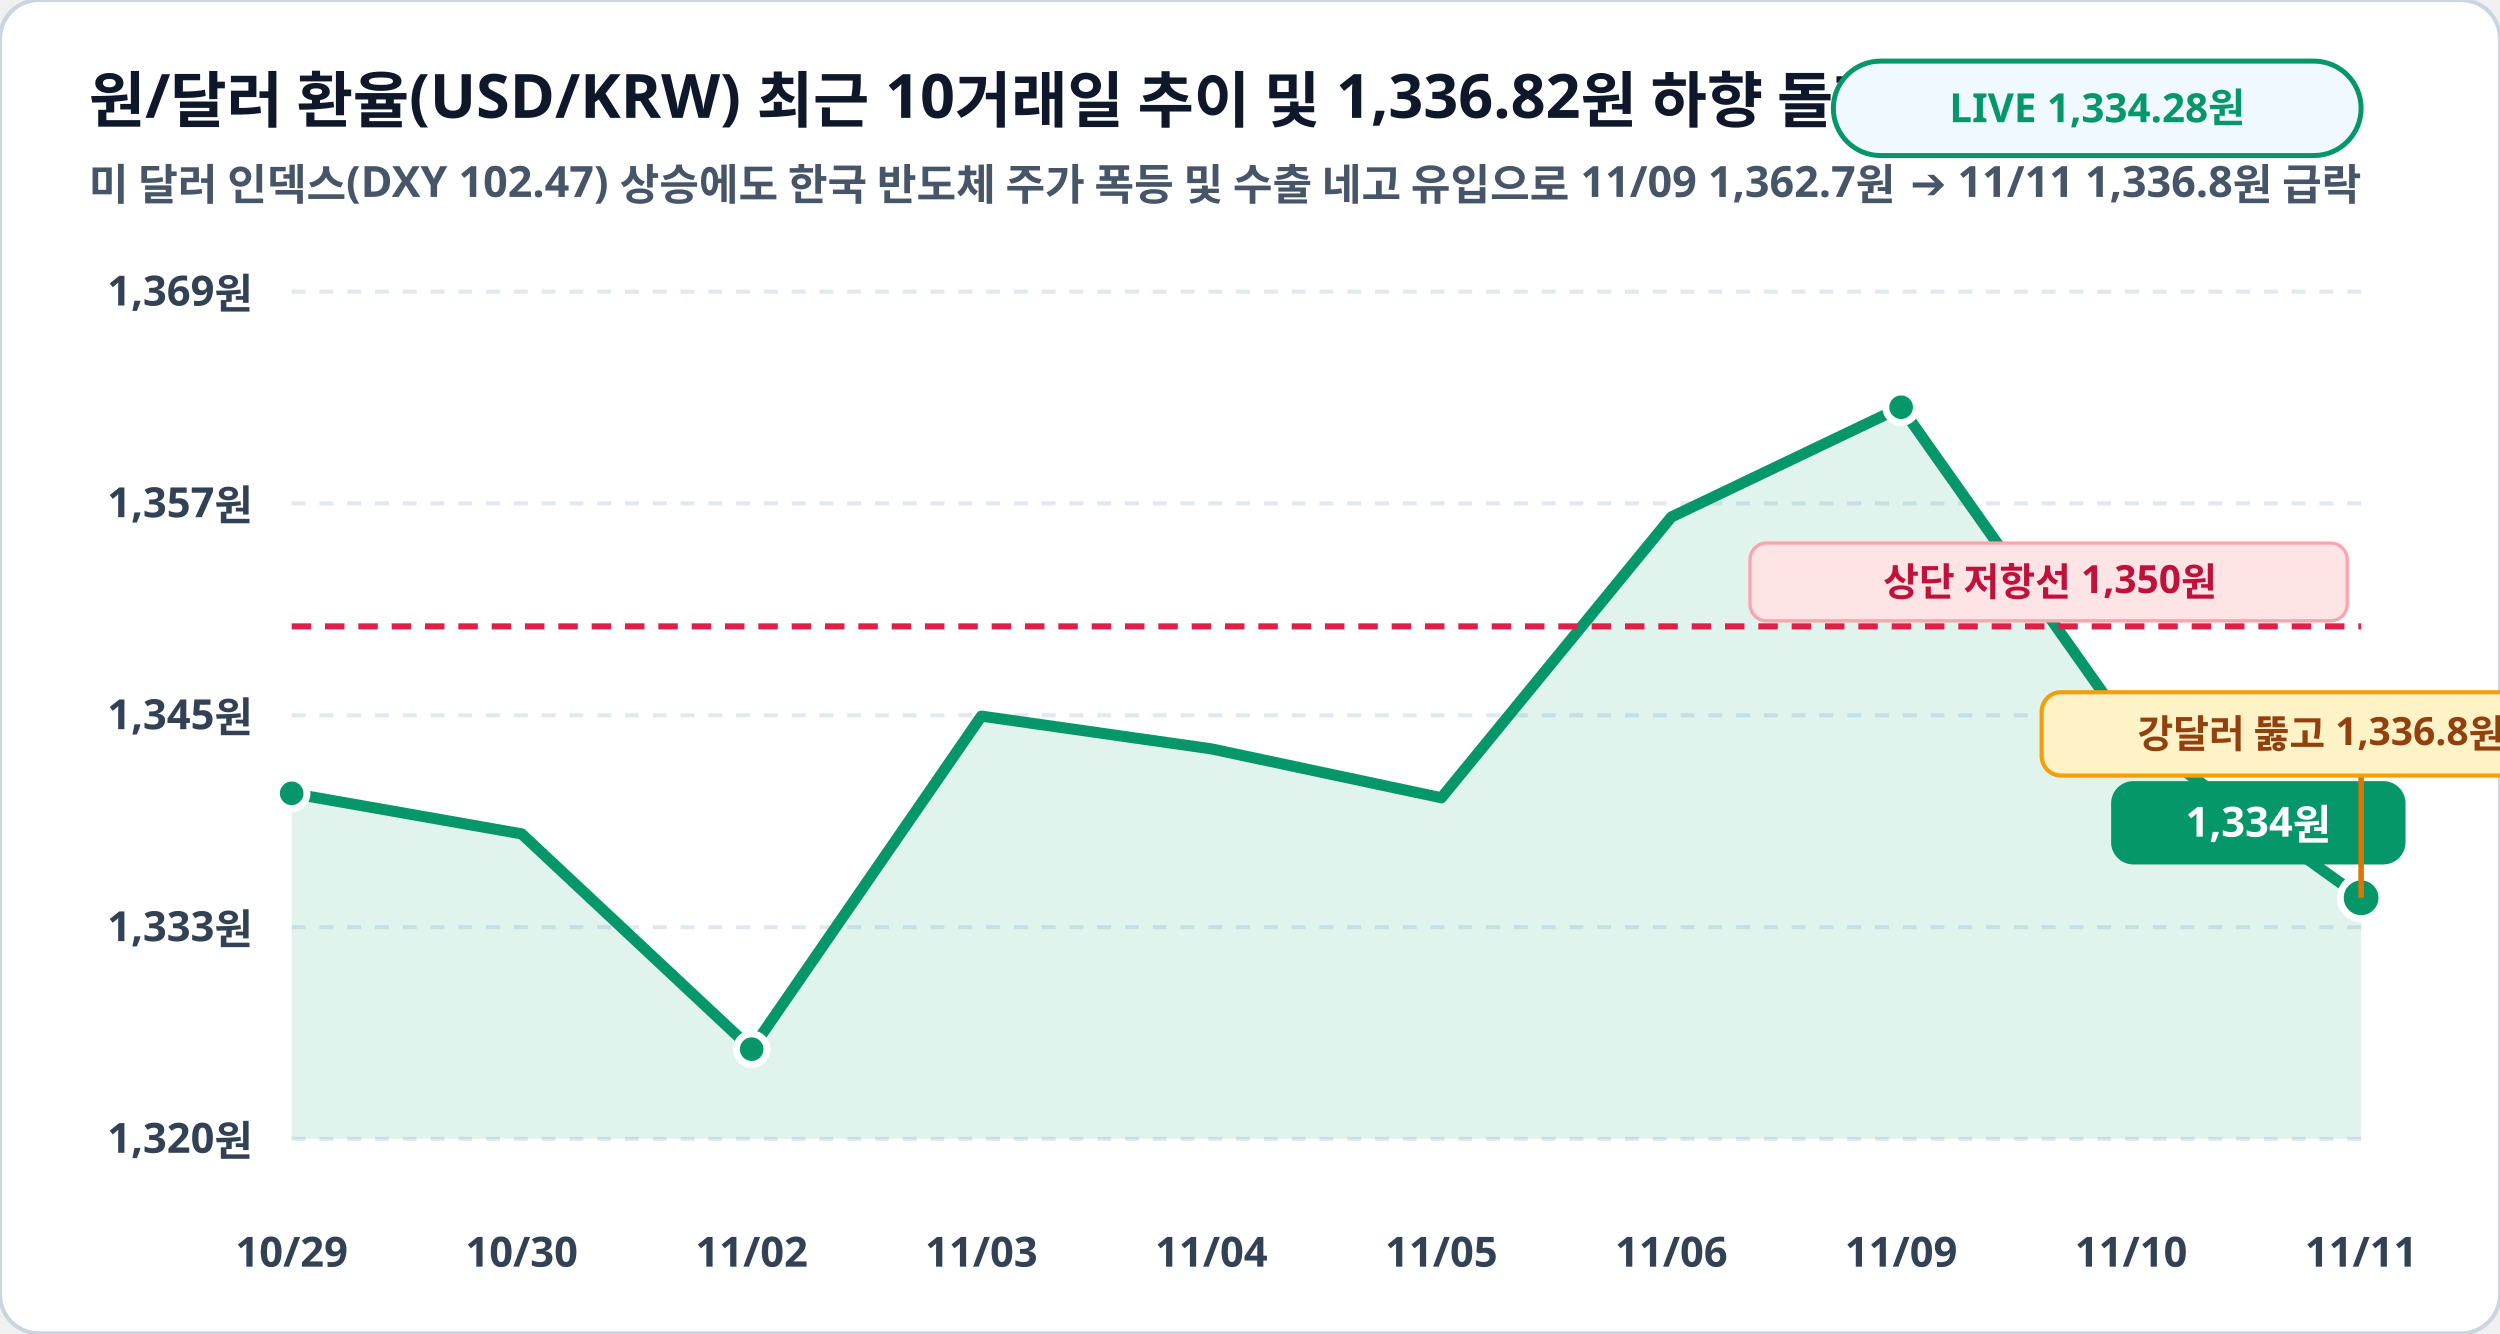
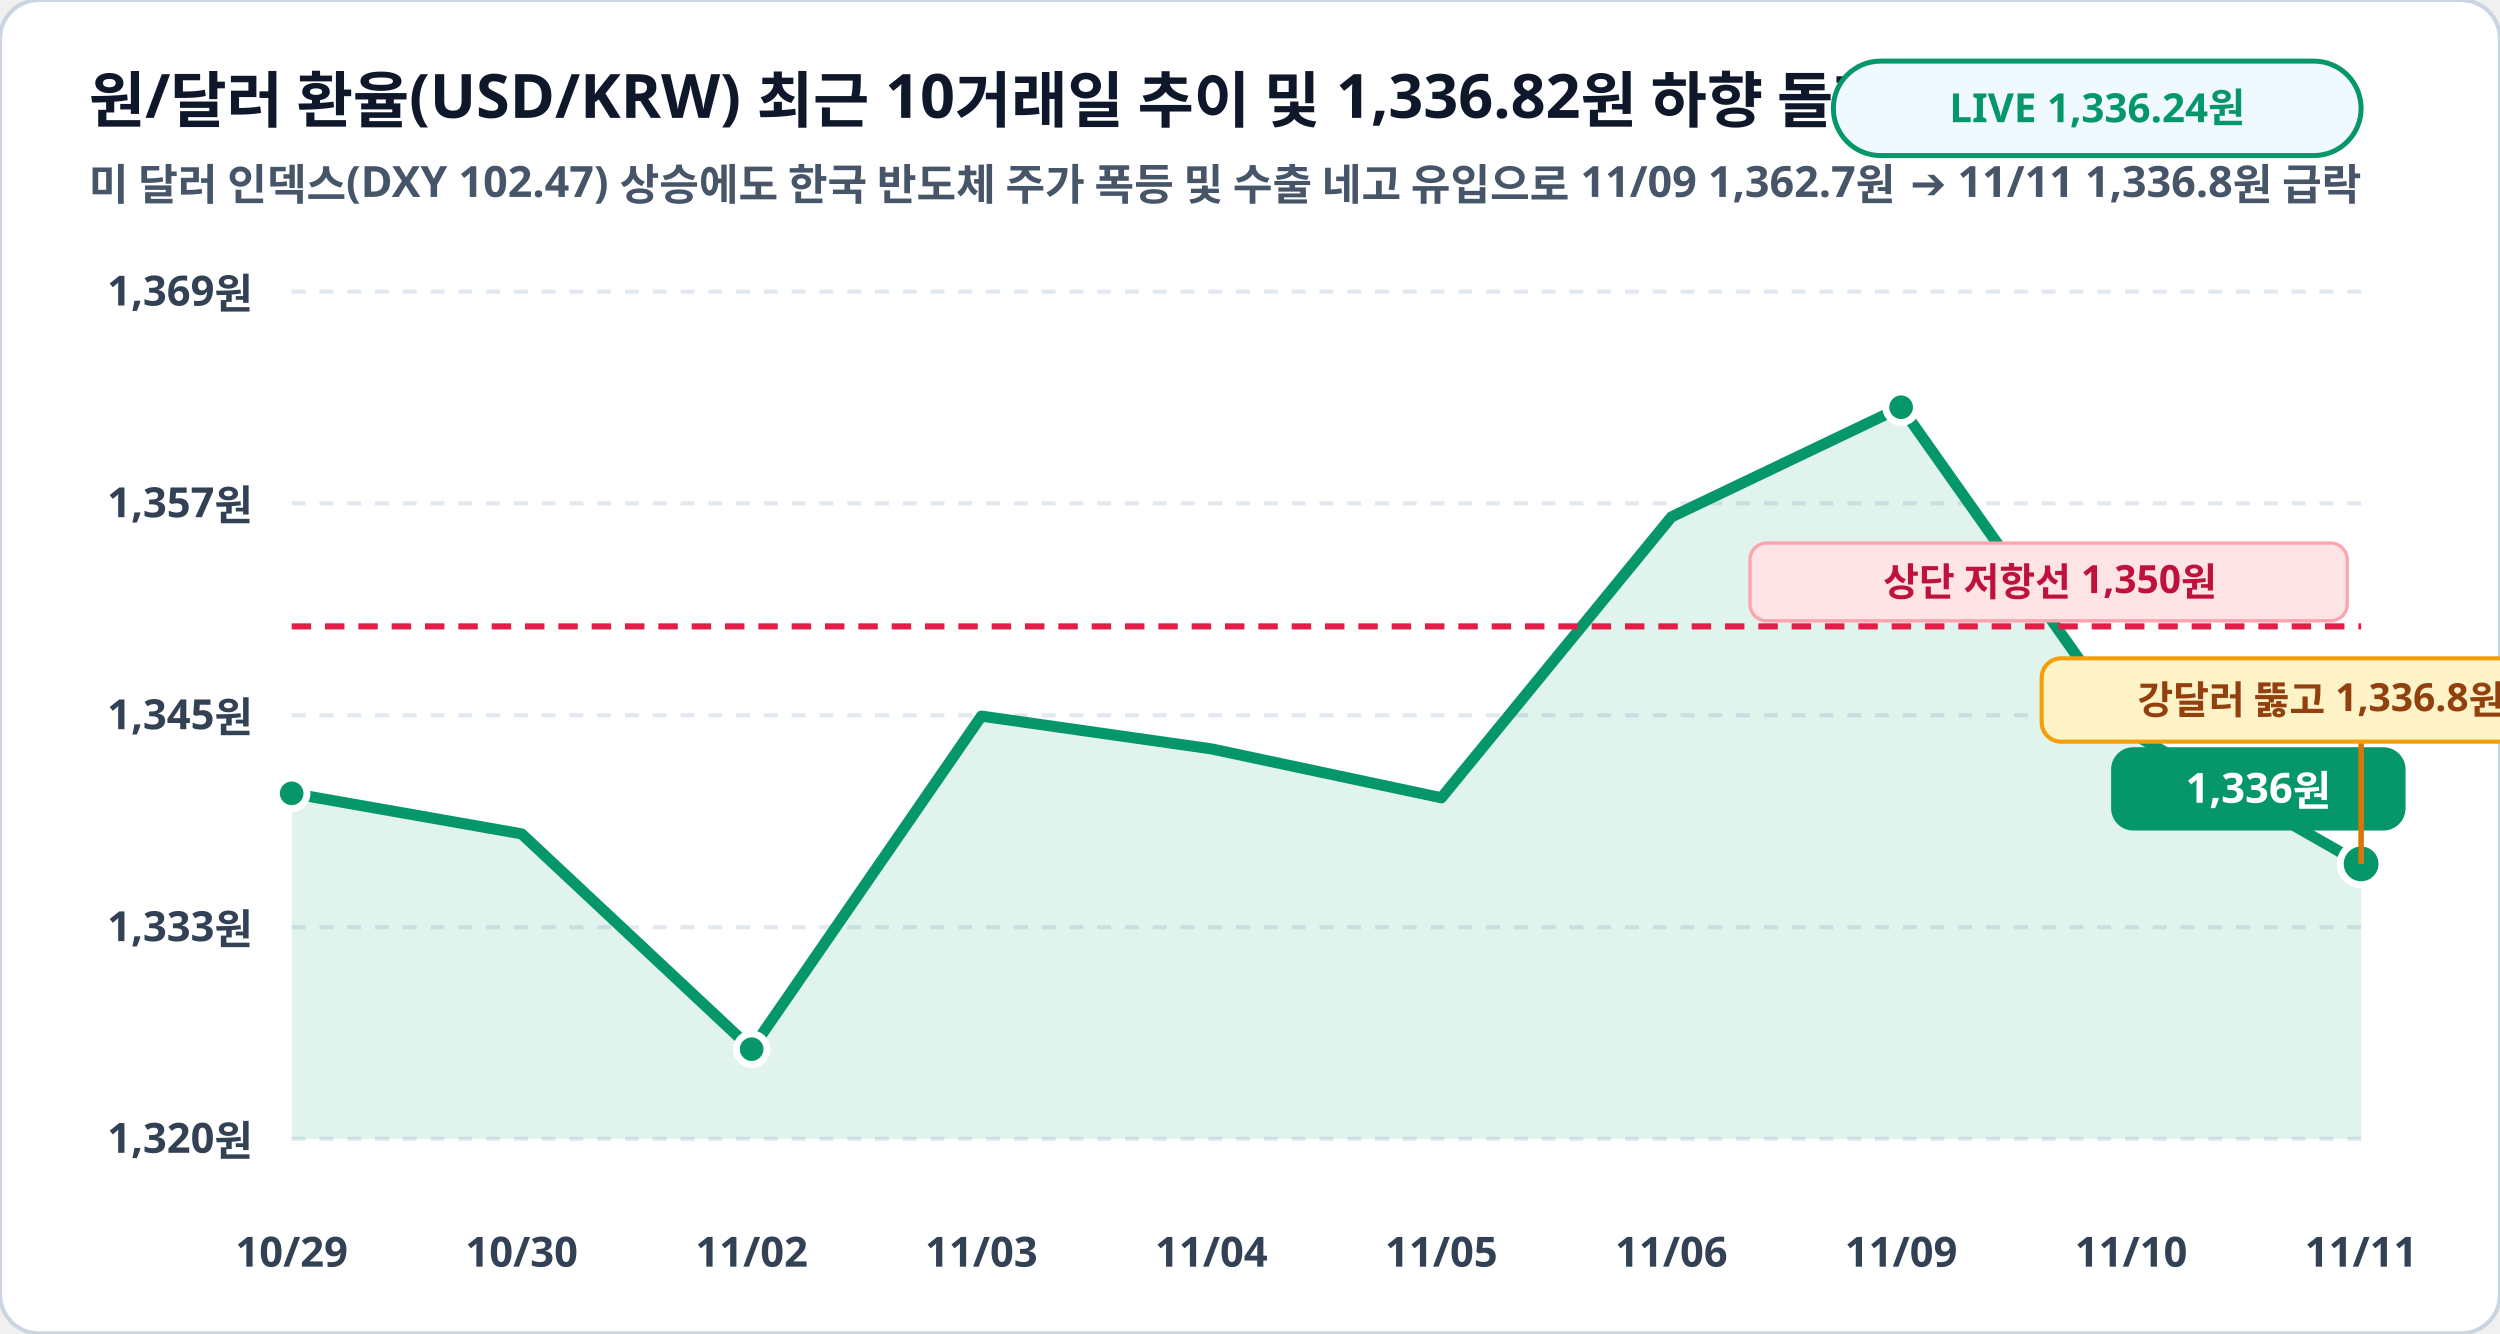
<svg xmlns="http://www.w3.org/2000/svg" viewBox="0 0 900 480" width="100%" height="100%">
  <rect width="900" height="480" rx="14" fill="#ffffff" stroke="#cbd5e1" stroke-width="1.5" />
  <text x="32" y="44" fill="#0f172a" font-family="Pretendard, sans-serif" font-size="22" font-weight="900">원/달러 환율(USD/KRW) 최근 10거래일 추이 및 1,336.82원 하향 돌파 (원)</text>
  <text x="32" y="72" fill="#475569" font-family="Pretendard, sans-serif" font-size="15.5" font-weight="600">미 달러 인덱스(DXY 102.47) 상승에도 한국 반도체 주가 폭등 및 수출 네고 유입으로 11/09 1,362.7원 ➔ 11/11 1,336.8원 급락</text>
  <rect x="660" y="22" width="190" height="34" rx="17" fill="#f0f9ff" stroke="#059669" stroke-width="1.8" />
-   <text x="755" y="44" fill="#059669" font-family="Pretendard, sans-serif" font-size="14.5" font-weight="800" text-anchor="middle">LIVE 1,334.28원</text>
+   <text x="755" y="44" fill="#059669" font-family="Pretendard, sans-serif" font-size="14.5" font-weight="800" text-anchor="middle">LIVE 1,336.24원</text>
  <line x1="105" y1="105.0" x2="850" y2="105.0" stroke="#e2e8f0" stroke-width="1.5" stroke-dasharray="5,5" />
  <text x="91" y="110.0" fill="#334155" font-family="Pretendard, sans-serif" font-size="15" font-weight="700" text-anchor="end">1,369원</text>
  <line x1="105" y1="181.2" x2="850" y2="181.2" stroke="#e2e8f0" stroke-width="1.5" stroke-dasharray="5,5" />
  <text x="91" y="186.2" fill="#334155" font-family="Pretendard, sans-serif" font-size="15" font-weight="700" text-anchor="end">1,357원</text>
  <line x1="105" y1="257.5" x2="850" y2="257.5" stroke="#e2e8f0" stroke-width="1.5" stroke-dasharray="5,5" />
  <text x="91" y="262.5" fill="#334155" font-family="Pretendard, sans-serif" font-size="15" font-weight="700" text-anchor="end">1,345원</text>
  <line x1="105" y1="333.8" x2="850" y2="333.8" stroke="#e2e8f0" stroke-width="1.5" stroke-dasharray="5,5" />
  <text x="91" y="338.8" fill="#334155" font-family="Pretendard, sans-serif" font-size="15" font-weight="700" text-anchor="end">1,333원</text>
  <line x1="105" y1="410.0" x2="850" y2="410.0" stroke="#e2e8f0" stroke-width="1.5" stroke-dasharray="5,5" />
  <text x="91" y="415.0" fill="#334155" font-family="Pretendard, sans-serif" font-size="15" font-weight="700" text-anchor="end">1,320원</text>
-   <polygon points="105.0,410.0 105.0,285.6 187.8,300.2 270.6,377.7 353.3,257.8 436.1,269.6 518.9,287.2 601.7,186.1 684.4,146.6 767.2,263.8 850.0,323.2 850.0,410.0" fill="#059669" fill-opacity="0.12" />
-   <polyline fill="none" stroke="#059669" stroke-width="4" stroke-linecap="round" stroke-linejoin="round" points="105.0,285.6 187.8,300.2 270.6,377.7 353.3,257.8 436.1,269.6 518.9,287.2 601.7,186.1 684.4,146.6 767.2,263.8 850.0,323.2" />
+   <polygon points="105.0,410.0 105.0,285.6 187.8,300.2 270.6,377.7 353.3,257.8 436.1,269.6 518.9,287.2 601.7,186.1 684.4,146.6 767.2,263.8 850.0,311.0 850.0,410.0" fill="#059669" fill-opacity="0.12" />
+   <polyline fill="none" stroke="#059669" stroke-width="4" stroke-linecap="round" stroke-linejoin="round" points="105.0,285.6 187.8,300.2 270.6,377.7 353.3,257.8 436.1,269.6 518.9,287.2 601.7,186.1 684.4,146.6 767.2,263.8 850.0,311.0" />
  <line x1="105" y1="225.5" x2="850" y2="225.5" stroke="#e11d48" stroke-width="2.2" stroke-dasharray="7,5" />
  <rect x="630" y="195.5" width="215" height="28" rx="6" fill="#ffe4e6" stroke="#fda4af" stroke-width="1.2" />
  <text x="738" y="214.5" fill="#be123c" font-family="Pretendard, sans-serif" font-size="14" font-weight="800" text-anchor="middle">상단 저항선 1,350원</text>
  <circle cx="105.0" cy="285.6" r="5.5" fill="#059669" stroke="#ffffff" stroke-width="2.5" />
  <circle cx="270.6" cy="377.7" r="5.5" fill="#059669" stroke="#ffffff" stroke-width="2.5" />
  <circle cx="684.4" cy="146.6" r="5.5" fill="#059669" stroke="#ffffff" stroke-width="2.5" />
-   <circle cx="850.0" cy="323.2" r="7.5" fill="#059669" stroke="#ffffff" stroke-width="2.5" />
-   <rect x="760.0" y="281.2" width="106" height="30" rx="8" fill="#059669" />
-   <text x="813.0" y="301.2" fill="#ffffff" font-family="Pretendard, sans-serif" font-size="15" font-weight="800" text-anchor="middle">1,334원</text>
-   <line x1="850.0" y1="323.2" x2="850.0" y2="279.2" stroke="#d97706" stroke-width="2" />
-   <rect x="735.0" y="249.2" width="230" height="30" rx="7" fill="#fef3c7" stroke="#f59e0b" stroke-width="1.5" />
-   <text x="850.0" y="269.2" fill="#92400e" font-family="Pretendard, sans-serif" font-size="14" font-weight="800" text-anchor="middle">강달러 뚫고 1,336.8원 하락</text>
+   <circle cx="850.0" cy="311.0" r="7.5" fill="#059669" stroke="#ffffff" stroke-width="2.5" />
+   <rect x="760.0" y="269.0" width="106" height="30" rx="8" fill="#059669" />
+   <text x="813.0" y="289.0" fill="#ffffff" font-family="Pretendard, sans-serif" font-size="15" font-weight="800" text-anchor="middle">1,336원</text>
+   <line x1="850.0" y1="311.0" x2="850.0" y2="267.0" stroke="#d97706" stroke-width="2" />
+   <rect x="735.0" y="237.0" width="230" height="30" rx="7" fill="#fef3c7" stroke="#f59e0b" stroke-width="1.5" />
+   <text x="850.0" y="257.0" fill="#92400e" font-family="Pretendard, sans-serif" font-size="14" font-weight="800" text-anchor="middle">강달러 뚫고 1,336.8원 하락</text>
  <text x="105.0" y="456" fill="#334155" font-family="Pretendard, sans-serif" font-size="15" font-weight="700" text-anchor="middle">10/29</text>
  <text x="187.8" y="456" fill="#334155" font-family="Pretendard, sans-serif" font-size="15" font-weight="700" text-anchor="middle">10/30</text>
  <text x="270.6" y="456" fill="#334155" font-family="Pretendard, sans-serif" font-size="15" font-weight="700" text-anchor="middle">11/02</text>
  <text x="353.3" y="456" fill="#334155" font-family="Pretendard, sans-serif" font-size="15" font-weight="700" text-anchor="middle">11/03</text>
  <text x="436.1" y="456" fill="#334155" font-family="Pretendard, sans-serif" font-size="15" font-weight="700" text-anchor="middle">11/04</text>
  <text x="518.9" y="456" fill="#334155" font-family="Pretendard, sans-serif" font-size="15" font-weight="700" text-anchor="middle">11/05</text>
  <text x="601.7" y="456" fill="#334155" font-family="Pretendard, sans-serif" font-size="15" font-weight="700" text-anchor="middle">11/06</text>
  <text x="684.4" y="456" fill="#334155" font-family="Pretendard, sans-serif" font-size="15" font-weight="700" text-anchor="middle">11/09</text>
  <text x="767.2" y="456" fill="#334155" font-family="Pretendard, sans-serif" font-size="15" font-weight="700" text-anchor="middle">11/10</text>
  <text x="850.0" y="456" fill="#334155" font-family="Pretendard, sans-serif" font-size="15" font-weight="700" text-anchor="middle">11/11</text>
</svg>
